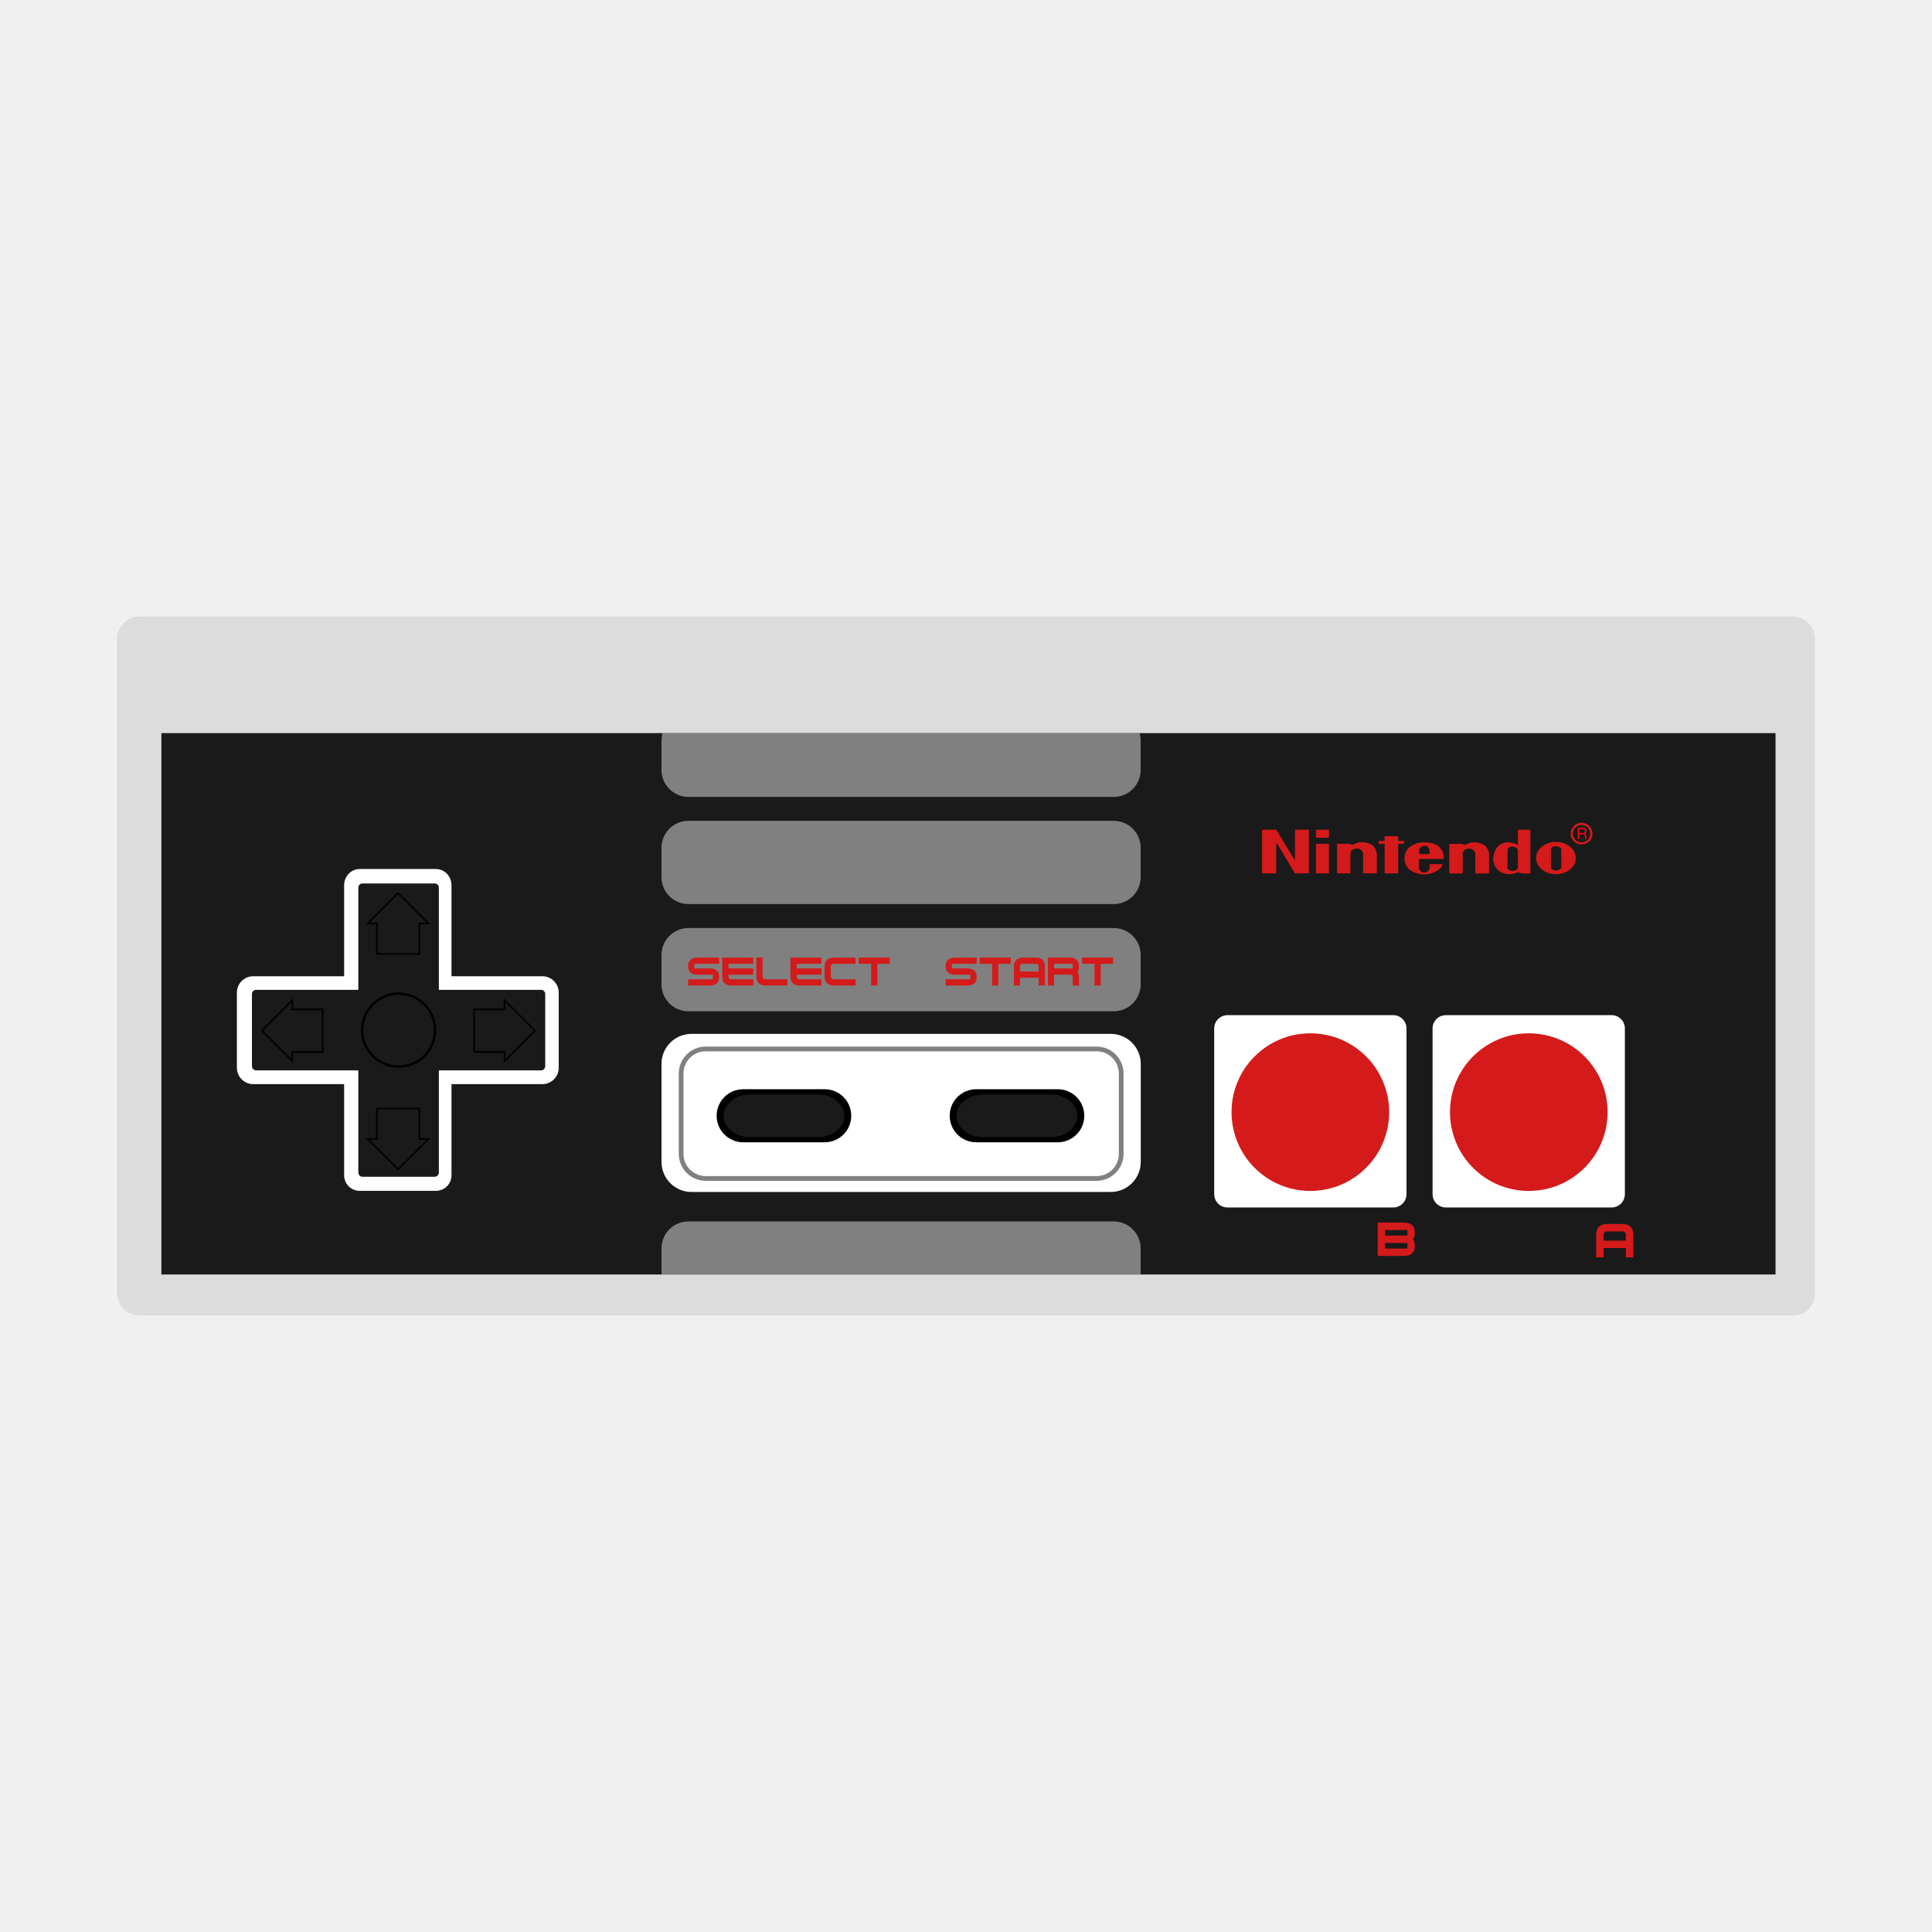
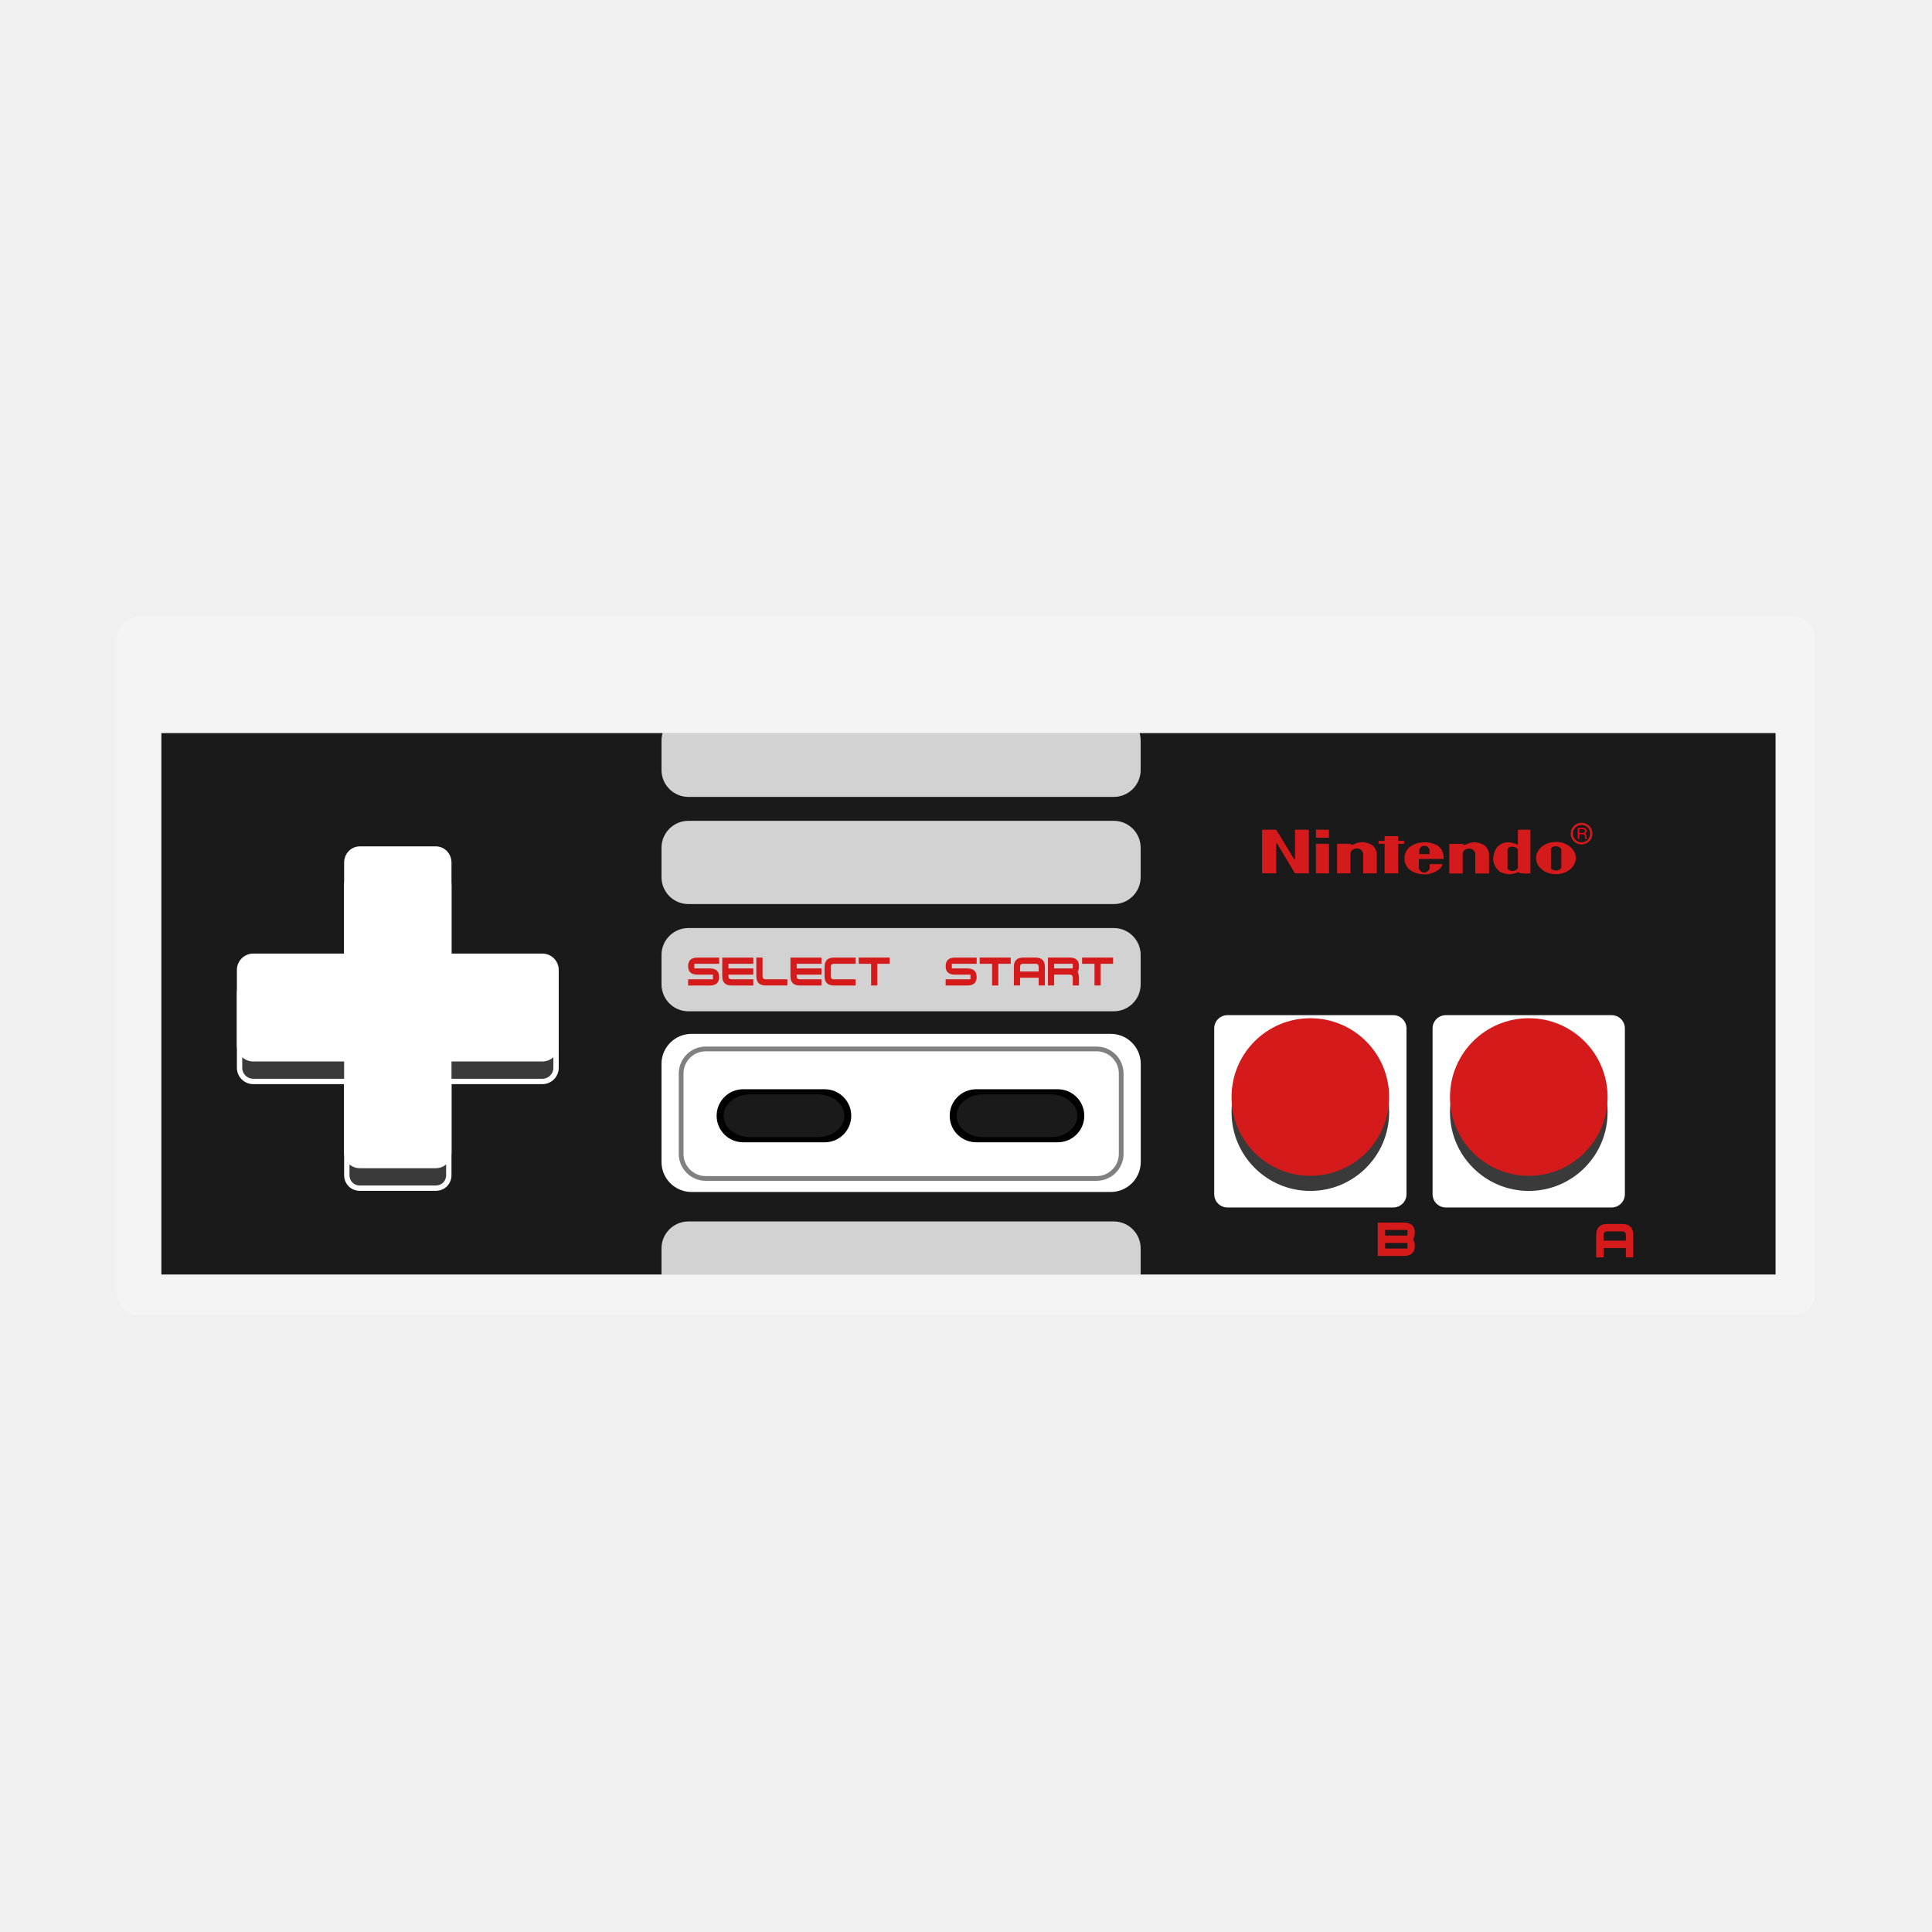
<svg xmlns="http://www.w3.org/2000/svg" id="svg2" version="1.1" width="512" height="512">
  <defs id="defs6" />
  <rect id="rect11983" x="42.729" y="194.23" width="427.817" height="143.591" style="fill:#1a1a1a" />
-   <path id="rect12203" d="m 182.443,189.123 112.706,0 c 3.943,0 7.139,3.196 7.139,7.139 l 0,7.79 c 0,3.943 -3.196,7.139 -7.139,7.139 l -112.706,0 c -3.943,0 -7.139,-3.196 -7.139,-7.139 l 0,-7.79 c 7.4e-4,-3.943 3.197,-7.139 7.139,-7.139 z" style="fill:#808080" />
-   <path id="rect13178" d="m 182.443,323.696 112.706,0 c 3.943,0 7.139,3.196 7.139,7.139 l 0,7.79 c 0,3.943 -3.196,7.139 -7.139,7.139 l -112.706,0 c -3.943,0 -7.139,-3.196 -7.139,-7.139 l 0,-7.79 c 7.4e-4,-3.943 3.197,-7.139 7.139,-7.139 z" style="fill:#808080" />
-   <path id="rect11976" d="m 36.994,163.381 c -3.315,0 -5.994,2.679 -5.994,5.994 l 0,173.25 c 0,3.315 2.68,5.994 5.994,5.993 l 438.158,0 c 3.315,0 5.848,-2.679 5.848,-5.993 l 0,-173.25 c 0,-3.315 -2.533,-5.994 -5.848,-5.994 l -438.158,0 0,0 z m 5.702,30.848 427.929,0 0,143.566 -427.929,0 0,-143.566 0,0 z" style="fill:#dcdcdc" />
-   <path id="rect2235" d="m 95.373,231.006 c -1.975,0 -3.465,1.629 -3.465,3.604 l 0,24.814 -24.814,0 c -1.975,0 -3.604,1.63 -3.604,3.604 l 0,19.962 c 0,1.975 1.629,3.604 3.604,3.604 l 24.814,0 0,24.814 c 0,1.975 1.491,3.466 3.465,3.466 l 20.101,0 c 1.975,0 3.465,-1.49 3.465,-3.466 l 0,-24.814 24.814,0 c 1.975,0 3.604,-1.629 3.604,-3.604 l 0,-19.962 c 0,-1.975 -1.629,-3.604 -3.604,-3.604 l -24.814,0 0,-24.814 c 0,-1.975 -1.491,-3.604 -3.465,-3.604 l -20.101,0 z" style="stroke:#ffffff;stroke-width:1.421;stroke-linecap:round;fill:#ffffff;fill-opacity:1" />
-   <path id="rect3757" d="m 96.065,234.131 c -0.625,0 -1.107,0.483 -1.107,1.107 l 0,27.082 -27.082,0 c -0.624,0 -1.107,0.482 -1.107,1.107 l 0,19.079 c 0,0.625 0.483,1.157 1.107,1.157 l 27.082,0 0,27.033 c 0,0.624 0.483,1.157 1.107,1.157 l 19.129,0 c 0.625,0 1.107,-0.534 1.107,-1.157 l 0,-27.033 27.082,0 c 0.625,0 1.107,-0.533 1.107,-1.157 l 0,-19.079 c 0,-0.625 -0.483,-1.107 -1.107,-1.107 l -27.082,0 0,-27.082 c 0,-0.625 -0.482,-1.107 -1.107,-1.107 l -19.129,0 z" style="fill:#1a1a1a" />
-   <path id="rect11986" d="m 182.443,217.523 112.706,0 c 3.943,0 7.139,3.196 7.139,7.138 l 0,7.79 c 0,3.943 -3.196,7.139 -7.139,7.139 l -112.706,0 c -3.943,0 -7.139,-3.196 -7.139,-7.139 l 0,-7.79 c 7.4e-4,-3.942 3.197,-7.138 7.139,-7.138 z" style="fill:#808080" />
+   <path id="rect12203" d="m 182.443,189.123 112.706,0 c 3.943,0 7.139,3.196 7.139,7.139 l 0,7.79 c 0,3.943 -3.196,7.139 -7.139,7.139 l -112.706,0 c -3.943,0 -7.139,-3.196 -7.139,-7.139 l 0,-7.79 c 7.4e-4,-3.943 3.197,-7.139 7.139,-7.139 z" style="fill:#d2d2d2;fill-opacity:1" />
+   <path id="rect13178" d="m 182.443,323.696 112.706,0 c 3.943,0 7.139,3.196 7.139,7.139 l 0,7.79 c 0,3.943 -3.196,7.139 -7.139,7.139 l -112.706,0 c -3.943,0 -7.139,-3.196 -7.139,-7.139 l 0,-7.79 c 7.4e-4,-3.943 3.197,-7.139 7.139,-7.139 z" style="fill:#d2d2d2;fill-opacity:1" />
+   <path id="rect11976" d="m 36.994,163.381 c -3.315,0 -5.994,2.679 -5.994,5.994 l 0,173.25 c 0,3.315 2.68,5.994 5.994,5.993 l 438.158,0 c 3.315,0 5.848,-2.679 5.848,-5.993 l 0,-173.25 c 0,-3.315 -2.533,-5.994 -5.848,-5.994 l -438.158,0 0,0 z m 5.702,30.848 427.929,0 0,143.566 -427.929,0 0,-143.566 0,0 z" style="fill:#f4f4f4;fill-opacity:1" />
+   <path id="rect2235" d="m 95.373,231.006 c -1.975,0 -3.465,1.629 -3.465,3.604 l 0,24.814 -24.814,0 c -1.975,0 -3.604,1.63 -3.604,3.604 l 0,19.962 c 0,1.975 1.629,3.604 3.604,3.604 l 24.814,0 0,24.814 c 0,1.975 1.491,3.466 3.465,3.466 l 20.101,0 c 1.975,0 3.465,-1.49 3.465,-3.466 l 0,-24.814 24.814,0 c 1.975,0 3.604,-1.629 3.604,-3.604 l 0,-19.962 c 0,-1.975 -1.629,-3.604 -3.604,-3.604 l -24.814,0 0,-24.814 c 0,-1.975 -1.491,-3.604 -3.465,-3.604 l -20.101,0 z" style="stroke:#ffffff;stroke-width:1.421;stroke-linecap:round;fill:#3a3a3a;fill-opacity:1" />
+   <path id="rect11986" d="m 182.443,217.523 112.706,0 c 3.943,0 7.139,3.196 7.139,7.138 l 0,7.79 c 0,3.943 -3.196,7.139 -7.139,7.139 l -112.706,0 c -3.943,0 -7.139,-3.196 -7.139,-7.139 l 0,-7.79 c 7.4e-4,-3.942 3.197,-7.138 7.139,-7.138 z" style="fill:#d2d2d2;fill-opacity:1" />
  <path style="fill:#ffffff;fill-opacity:1" d="m 325.286,269.03 43.943,0 c 1.939,0 3.509,1.572 3.509,3.509 l 0,43.943 c 0,1.937 -1.57,3.509 -3.509,3.509 l -43.943,0 c -1.939,0 -3.509,-1.572 -3.509,-3.509 l 0,-43.943 c 0,-1.939 1.572,-3.509 3.509,-3.509 z" id="rect11997" />
  <path style="fill:#ffffff;fill-opacity:1" d="m 383.156,269.03 43.943,0 c 1.937,0 3.509,1.572 3.509,3.509 l 0,43.943 c 0,1.937 -1.572,3.509 -3.509,3.509 l -43.943,0 c -1.939,0 -3.509,-1.572 -3.509,-3.509 l 0,-43.943 c 0,-1.939 1.572,-3.509 3.509,-3.509 z" id="rect12003" />
-   <path id="rect12205" d="m 182.443,245.938 112.706,0 c 3.943,0 7.139,3.196 7.139,7.139 l 0,7.79 c 0,3.943 -3.196,7.139 -7.139,7.139 l -112.706,0 c -3.943,0 -7.139,-3.196 -7.139,-7.139 l 0,-7.79 c 0,-3.943 3.197,-7.139 7.139,-7.139 z" style="fill:#808080" />
+   <path id="rect12205" d="m 182.443,245.938 112.706,0 c 3.943,0 7.139,3.196 7.139,7.139 l 0,7.79 c 0,3.943 -3.196,7.139 -7.139,7.139 l -112.706,0 c -3.943,0 -7.139,-3.196 -7.139,-7.139 l 0,-7.79 c 0,-3.943 3.197,-7.139 7.139,-7.139 z" style="fill:#d2d2d2;fill-opacity:1" />
  <path id="rect12199" d="m 183.261,273.984 111.093,0 c 4.394,0 7.956,3.562 7.956,7.957 l 0,25.987 c 0,4.395 -3.562,7.957 -7.956,7.957 l -111.093,0 c -4.395,0 -7.957,-3.562 -7.957,-7.957 l 0,-25.987 c -7.4e-4,-4.394 3.562,-7.957 7.957,-7.957 z" style="fill:#ffffff;fill-opacity:1" />
  <path id="rect12207" d="m 187.025,277.979 103.585,0 c 3.6,0 6.518,2.918 6.518,6.518 l 0,21.287 c 0,3.6 -2.918,6.517 -6.518,6.517 l -103.585,0 c -3.6,0 -6.518,-2.918 -6.518,-6.517 l 0,-21.287 c 0,-3.599 2.918,-6.518 6.518,-6.518 z" style="fill:#ffffff;stroke:#808080;stroke-width:1.254;stroke-linecap:round;fill-opacity:1" />
  <path id="rect4247" d="m 196.944,288.659 21.614,0 c 3.882,0 7.029,3.147 7.029,7.03 l 0,0 c 0,3.882 -3.147,7.029 -7.029,7.029 l -21.614,0 c -3.882,0 -7.029,-3.147 -7.029,-7.029 l 0,0 c 0,-3.883 3.147,-7.03 7.029,-7.03 z" />
  <path id="rect5332" d="m 258.706,288.659 21.614,0 c 3.882,0 7.03,3.147 7.03,7.03 l 0,0 c 0,3.882 -3.147,7.029 -7.03,7.029 l -21.614,0 c -3.882,0 -7.03,-3.147 -7.03,-7.029 l 0,0 c 0,-3.883 3.147,-7.03 7.03,-7.03 z" />
  <path style="fill:#fe0016" d="m 418.521,219.751 0.984,0 c 0.131,0 0.24,0.02 0.326,0.057 0.132,0.076 0.22,0.218 0.22,0.426 0,0.193 -0.065,0.329 -0.174,0.402 -0.11,0.072 -0.241,0.112 -0.438,0.112 l -0.918,0 0,-0.996 0,0 z m 0,2.579 0,-1.252 0.918,0 c 0.153,0 0.285,0.015 0.35,0.052 0.132,0.065 0.198,0.195 0.218,0.385 l 0.022,0.485 c 0,0.116 0,0.193 0.022,0.232 0,0.04 0,0.072 0.022,0.099 l 0.48,0 0,-0.068 c -0.065,-0.026 -0.087,-0.085 -0.11,-0.176 -0.022,-0.055 -0.043,-0.138 -0.043,-0.249 l -0.022,-0.391 c 0,-0.168 -0.021,-0.292 -0.087,-0.367 -0.044,-0.076 -0.132,-0.138 -0.263,-0.184 0.132,-0.068 0.24,-0.157 0.307,-0.266 0.086,-0.114 0.108,-0.258 0.108,-0.43 0,-0.337 -0.131,-0.566 -0.415,-0.69 -0.131,-0.065 -0.327,-0.096 -0.546,-0.096 l -1.355,0 0,2.92 0.393,0" id="path7029" />
-   <path style="fill:#d41a1a;fill-opacity:1" d="M 419.135 218.049 C 417.539 218.049 416.248 219.337 416.248 220.924 C 416.248 221.691 416.556 222.413 417.102 222.957 C 417.649 223.5 418.369 223.801 419.135 223.801 C 419.899 223.801 420.621 223.499 421.168 222.957 C 421.713 222.413 422.02 221.691 422.02 220.924 C 422.02 220.157 421.713 219.437 421.168 218.893 C 420.621 218.351 419.899 218.049 419.135 218.049 z M 419.135 218.619 C 419.747 218.619 420.337 218.86 420.773 219.295 C 421.188 219.73 421.43 220.308 421.43 220.924 C 421.43 222.196 420.402 223.23 419.135 223.23 C 418.523 223.23 417.931 222.989 417.494 222.555 C 417.057 222.119 416.816 221.54 416.816 220.924 C 416.816 220.308 417.057 219.73 417.494 219.295 C 417.932 218.86 418.523 218.619 419.135 218.619 z M 334.449 219.891 L 334.449 231.453 L 338.217 231.453 L 338.217 223.611 C 338.217 223.611 338.218 223.107 338.479 223.621 L 343.184 231.453 L 346.867 231.453 L 346.867 219.891 L 343.184 219.891 L 343.184 227.645 C 343.184 227.645 343.184 227.993 342.953 227.645 C 342.708 227.297 338.217 219.891 338.217 219.891 L 334.449 219.891 z M 348.742 219.891 L 348.742 221.998 L 352.193 221.998 L 352.193 219.891 L 348.742 219.891 z M 402.252 219.891 L 402.252 223.912 C 401.068 223.267 399.089 222.866 397.848 223.674 C 396.288 224.426 395.755 226.2 395.697 227.76 C 395.755 228.942 396.448 230.288 397.473 230.988 C 398.758 231.774 400.476 231.886 401.92 231.285 C 402.05 231.227 402.193 231.164 402.309 231.094 C 402.424 231.183 402.568 231.254 402.727 231.311 C 403.752 231.666 405.572 231.453 405.572 231.453 L 405.572 219.891 L 402.252 219.891 z M 366.936 221.596 L 366.936 222.85 L 365.363 222.85 L 365.318 223.611 L 366.936 223.611 L 366.936 231.455 L 370.531 231.455 L 370.531 223.611 L 372.135 223.611 L 372.076 222.85 L 370.531 222.85 L 370.531 221.596 L 366.936 221.596 z M 412.344 223.117 C 409.427 223.117 407.074 225.033 407.074 227.396 C 407.074 229.758 409.427 231.676 412.344 231.676 C 415.245 231.675 417.6 229.758 417.6 227.396 C 417.6 225.033 415.246 223.117 412.344 223.117 z M 360.852 223.18 C 360.509 223.19 360.168 223.242 359.832 223.35 C 359.096 223.475 358.243 224.284 357.883 223.611 L 354.344 223.611 L 354.344 231.453 L 357.883 231.453 L 357.883 226.018 C 357.883 226.018 358.157 224.864 359.557 224.855 C 360.971 224.847 361.246 226.109 361.246 226.109 L 361.246 231.453 L 364.871 231.453 L 364.871 226.018 C 364.871 226.018 364.567 224.686 363.701 223.996 C 362.9 223.512 361.878 223.15 360.852 223.18 z M 390.582 223.211 C 390.24 223.221 389.896 223.273 389.561 223.381 C 388.825 223.505 387.973 224.313 387.627 223.641 L 384.074 223.641 L 384.074 231.484 L 387.627 231.484 L 387.627 226.049 C 387.627 226.049 387.886 224.897 389.301 224.887 C 390.702 224.878 390.975 226.141 390.975 226.141 L 390.975 231.484 L 394.613 231.484 L 394.613 226.049 C 394.613 226.049 394.296 224.717 393.443 224.027 C 392.631 223.544 391.609 223.181 390.582 223.211 z M 377.158 223.223 C 375.83 223.291 374.509 223.726 373.434 224.586 C 372.683 225.232 372.15 226.416 372.207 227.545 C 372.207 228.567 372.626 229.586 373.334 230.287 C 374.734 231.469 376.827 232.007 378.877 231.578 C 380.22 231.148 381.939 230.502 382.314 228.996 L 378.877 228.996 L 378.861 230.154 C 378.861 230.154 378.544 231.229 377.404 231.229 C 376.263 231.229 376.004 230.02 376.004 230.02 L 376.047 227.643 L 382.617 227.643 C 382.602 225.448 381.679 224.596 380.928 224.057 C 379.823 223.452 378.487 223.154 377.158 223.223 z M 348.742 223.609 L 348.742 231.453 L 352.193 231.453 L 352.193 223.609 L 348.742 223.609 z M 377.518 224.146 C 378.673 224.146 378.818 225.285 378.818 225.285 L 378.848 226.344 L 376.117 226.344 L 376.117 225.186 C 376.117 225.186 376.348 224.146 377.518 224.146 z M 412.271 224.264 C 413.311 224.273 413.76 224.98 413.76 224.98 L 413.76 229.943 C 413.76 229.943 413.399 230.709 412.359 230.717 C 411.565 230.708 411.016 230.135 411.016 230.135 L 411.016 224.98 C 411.016 224.98 411.233 224.253 412.271 224.264 z M 400.779 224.373 C 401.819 224.38 402.252 225.09 402.252 225.09 L 402.252 230.053 C 402.252 230.053 401.891 230.817 400.865 230.826 C 400.056 230.817 399.508 230.244 399.508 230.244 L 399.508 225.09 C 399.508 225.09 399.739 224.363 400.779 224.373 z M 200.436 253.764 L 200.436 258.695 C 200.436 260.339 201.257 261.16 202.9 261.16 L 208.654 261.16 L 208.654 259.518 L 202.9 259.518 C 202.353 259.518 202.078 259.243 202.078 258.695 L 202.078 253.764 L 200.436 253.764 z M 227.568 253.764 L 227.568 255.408 L 230.855 255.408 L 230.855 261.16 L 232.5 261.16 L 232.5 255.408 L 235.787 255.408 L 235.787 253.764 L 227.568 253.764 z M 259.633 253.764 L 259.633 255.408 L 262.922 255.408 L 262.922 261.16 L 264.564 261.16 L 264.564 255.408 L 267.854 255.408 L 267.854 253.764 L 259.633 253.764 z M 277.717 253.764 L 277.717 261.16 L 279.359 261.16 L 279.359 258.283 L 283.471 258.283 C 284.018 258.283 284.293 258.558 284.293 259.105 L 284.293 261.16 L 285.936 261.16 L 285.936 259.105 C 285.936 258.481 285.817 257.975 285.582 257.586 C 285.817 257.252 285.936 256.728 285.936 256.016 C 285.936 254.514 285.115 253.764 283.471 253.764 L 277.717 253.764 z M 286.768 253.764 L 286.768 255.408 L 290.055 255.408 L 290.055 261.16 L 291.699 261.16 L 291.699 255.408 L 294.986 255.408 L 294.986 253.764 L 286.768 253.764 z M 271.148 253.768 C 269.504 253.768 268.684 254.59 268.684 256.234 L 268.684 261.166 L 270.326 261.166 L 270.326 259.109 L 275.258 259.109 L 275.258 261.166 L 276.902 261.166 L 276.902 256.234 C 276.902 254.59 276.082 253.768 274.438 253.768 L 271.148 253.768 z M 184.828 253.773 C 183.184 253.773 182.361 254.538 182.361 256.066 C 182.361 257.552 183.184 258.293 184.828 258.293 L 188.938 258.293 L 188.938 259.527 L 182.361 259.527 L 182.361 261.17 L 188.115 261.17 C 189.759 261.17 190.582 260.418 190.582 258.91 C 190.582 257.404 189.759 256.648 188.115 256.648 L 184.006 256.648 L 184.006 255.416 L 190.582 255.416 L 190.582 253.773 L 184.828 253.773 z M 191.404 253.773 L 191.404 258.705 C 191.404 260.349 192.226 261.17 193.869 261.17 L 199.623 261.17 L 199.623 259.525 L 193.869 259.525 C 193.321 259.525 193.049 259.251 193.049 258.703 L 193.049 258.291 L 199.623 258.291 L 199.623 256.648 L 193.049 256.648 L 193.049 255.416 L 199.623 255.416 L 199.623 253.773 L 191.404 253.773 z M 209.477 253.773 L 209.477 258.705 C 209.477 260.349 210.299 261.17 211.943 261.17 L 217.697 261.17 L 217.697 259.525 L 211.943 259.525 C 211.396 259.525 211.121 259.251 211.121 258.703 L 211.121 258.291 L 217.697 258.291 L 217.697 256.648 L 211.121 256.648 L 211.121 255.416 L 217.697 255.416 L 217.697 253.773 L 209.477 253.773 z M 220.988 253.773 C 219.344 253.773 218.521 254.595 218.521 256.238 L 218.521 258.705 C 218.521 260.349 219.344 261.17 220.988 261.17 L 226.742 261.17 L 226.742 259.527 L 220.988 259.527 C 220.44 259.527 220.166 259.253 220.166 258.705 L 220.166 256.238 C 220.166 255.69 220.44 255.416 220.988 255.416 L 226.742 255.416 L 226.742 253.773 L 220.988 253.773 z M 253.07 253.773 C 251.426 253.773 250.604 254.537 250.604 256.066 C 250.604 257.552 251.426 258.293 253.07 258.293 L 257.18 258.293 L 257.18 259.527 L 250.604 259.527 L 250.604 261.17 L 250.605 261.17 L 256.359 261.17 C 258.003 261.17 258.824 260.418 258.824 258.91 C 258.824 257.404 258.003 256.648 256.359 256.648 L 252.248 256.648 L 252.248 255.416 L 258.824 255.416 L 258.824 253.773 L 253.07 253.773 z M 279.359 255.408 L 284.291 255.408 L 284.291 256.641 L 279.359 256.641 L 279.359 255.408 z M 271.148 255.41 L 274.436 255.41 C 274.983 255.41 275.258 255.686 275.258 256.234 L 275.258 257.467 L 270.326 257.467 L 270.326 256.234 C 270.326 255.686 270.6 255.41 271.148 255.41 z M 347.256 273.84 C 335.722 273.84 326.371 283.191 326.371 294.725 C 326.371 306.258 335.722 315.609 347.256 315.609 C 358.789 315.609 368.141 306.26 368.141 294.725 C 368.141 283.189 358.789 273.84 347.256 273.84 z M 405.146 273.84 C 393.611 273.84 384.26 283.191 384.26 294.725 C 384.26 306.258 393.611 315.609 405.146 315.609 C 416.68 315.609 426.031 306.26 426.031 294.725 C 426.031 283.189 416.68 273.838 405.146 273.84 z M 365.111 323.992 L 365.111 332.84 L 371.994 332.84 C 373.96 332.84 374.943 331.946 374.943 330.156 C 374.943 329.429 374.785 328.848 374.471 328.416 C 374.785 327.976 374.943 327.394 374.943 326.666 C 374.943 324.883 373.96 323.992 371.994 323.992 L 365.111 323.992 z M 425.953 324.361 C 423.987 324.361 423.004 325.346 423.004 327.312 L 423.004 333.211 L 424.971 333.211 L 424.971 330.752 L 430.869 330.752 L 430.869 333.211 L 432.836 333.211 L 432.836 327.312 C 432.836 325.346 431.853 324.361 429.887 324.361 L 425.953 324.361 z M 367.078 325.957 L 372.977 325.957 L 372.977 327.434 L 367.078 327.434 L 367.078 325.957 z M 425.953 326.328 L 429.885 326.328 C 430.541 326.328 430.869 326.655 430.869 327.311 L 430.869 328.785 L 424.969 328.785 L 424.969 327.311 C 424.969 326.655 425.297 326.328 425.953 326.328 z M 367.078 329.398 L 372.977 329.398 L 372.977 330.873 L 367.078 330.873 L 367.078 329.398 z " id="path2921" />
-   <path id="path2950" d="m 77.46,265.076 -4.027,4.028 -4.027,4.027 4.027,4.028 4.027,4.027 0,-2.416 8.054,0 0,-11.276 -8.054,0 0,-2.418 z" style="fill:none;stroke:#000000;stroke-width:0.43" />
-   <path id="path3727" d="m 133.711,265.076 4.027,4.028 4.027,4.027 -4.027,4.028 -4.027,4.027 0,-2.416 -8.054,0 0,-11.276 8.054,0 0,-2.418 z" style="fill:none;stroke:#000000;stroke-width:0.43" />
-   <path id="path3729" d="m 113.559,244.73 -4.027,-4.027 -4.027,-4.027 -4.027,4.027 -4.027,4.027 2.416,0 0,8.054 11.276,0 0,-8.054 2.416,0 z" style="fill:none;stroke:#000000;stroke-width:0.43" />
-   <path id="path3731" d="m 113.559,301.836 -4.027,4.028 -4.027,4.027 -4.027,-4.027 -4.027,-4.028 2.416,0 0,-8.054 11.276,0 0,8.054 2.416,0 z" style="fill:none;stroke:#000000;stroke-width:0.43" />
-   <path id="path3763" d="m 115.302,272.996 c 0.003,5.338 -4.321,9.668 -9.659,9.671 -5.338,0.004 -9.668,-4.321 -9.671,-9.659 0,-0.004 0,-0.009 0,-0.013 -0.004,-5.338 4.321,-9.668 9.659,-9.671 5.337,-0.004 9.668,4.321 9.671,9.659 0,0.004 0,0.009 0,0.013 z" style="fill:none;stroke:#000000;stroke-width:0.633" />
+   <path style="fill:#3a3a3a;fill-opacity:1" d="m 347.256,273.84 c -11.534,0 -20.885,9.351 -20.885,20.885 0,11.534 9.351,20.885 20.885,20.885 11.534,0 20.885,-9.349 20.885,-20.885 0,-11.536 -9.351,-20.885 -20.885,-20.885 z m 57.891,0 c -11.536,0 -20.887,9.351 -20.887,20.885 0,11.534 9.351,20.885 20.887,20.885 11.534,0 20.885,-9.349 20.885,-20.885 0,-11.536 -9.351,-20.887 -20.885,-20.885 z" id="path2921-6" />
+   <path style="fill:#d41a1a;fill-opacity:1" d="m 419.135,218.049 c -1.596,0 -2.887,1.288 -2.887,2.875 0,0.767 0.308,1.489 0.854,2.033 0.547,0.543 1.268,0.844 2.033,0.844 0.764,0 1.486,-0.302 2.033,-0.844 0.545,-0.544 0.852,-1.266 0.852,-2.033 0,-0.767 -0.307,-1.487 -0.852,-2.031 -0.547,-0.542 -1.269,-0.844 -2.033,-0.844 z m 0,0.57 c 0.612,0 1.202,0.241 1.639,0.676 0.415,0.435 0.656,1.013 0.656,1.629 0,1.272 -1.027,2.307 -2.295,2.307 -0.612,0 -1.204,-0.241 -1.641,-0.676 -0.437,-0.435 -0.678,-1.015 -0.678,-1.631 0,-0.616 0.241,-1.194 0.678,-1.629 0.438,-0.435 1.029,-0.676 1.641,-0.676 z m -84.686,1.271 v 11.562 h 3.768 v -7.842 c 0,0 0.001,-0.504 0.262,0.01 l 4.705,7.832 h 3.684 v -11.562 h -3.684 v 7.754 c 0,0 4.2e-4,0.349 -0.23,0 -0.246,-0.348 -4.736,-7.754 -4.736,-7.754 z m 14.293,0 v 2.107 h 3.451 v -2.107 z m 53.51,0 v 4.021 c -1.184,-0.646 -3.163,-1.046 -4.404,-0.238 -1.56,0.752 -2.093,2.526 -2.15,4.086 0.057,1.182 0.75,2.528 1.775,3.229 1.285,0.785 3.003,0.898 4.447,0.297 0.13,-0.058 0.273,-0.121 0.389,-0.191 0.115,0.09 0.26,0.16 0.418,0.217 1.026,0.355 2.846,0.143 2.846,0.143 v -11.562 z m -35.316,1.705 v 1.254 h -1.572 l -0.045,0.762 h 1.617 v 7.844 h 3.596 v -7.844 h 1.604 l -0.059,-0.762 h -1.545 v -1.254 z m 45.408,1.521 c -2.917,0 -5.27,1.916 -5.27,4.279 0,2.362 2.353,4.279 5.27,4.279 2.901,-0.001 5.256,-1.918 5.256,-4.279 0,-2.363 -2.354,-4.279 -5.256,-4.279 z m -51.492,0.062 c -0.342,0.01 -0.684,0.063 -1.02,0.17 -0.736,0.126 -1.589,0.935 -1.949,0.262 h -3.539 v 7.842 h 3.539 v -5.436 c 0,0 0.274,-1.153 1.674,-1.162 1.415,-0.008 1.689,1.254 1.689,1.254 v 5.344 h 3.625 v -5.436 c 0,0 -0.304,-1.332 -1.17,-2.021 -0.801,-0.484 -1.823,-0.846 -2.85,-0.816 z m 29.73,0.031 c -0.342,0.01 -0.686,0.062 -1.021,0.17 -0.736,0.124 -1.587,0.933 -1.934,0.26 h -3.553 v 7.844 h 3.553 v -5.436 c 0,0 0.259,-1.152 1.674,-1.162 1.401,-0.009 1.674,1.254 1.674,1.254 v 5.344 h 3.639 v -5.436 c 0,0 -0.318,-1.332 -1.17,-2.021 -0.812,-0.483 -1.834,-0.847 -2.861,-0.816 z m -13.424,0.012 c -1.328,0.069 -2.649,0.503 -3.725,1.363 -0.751,0.646 -1.284,1.83 -1.227,2.959 0,1.022 0.419,2.041 1.127,2.742 1.4,1.182 3.493,1.72 5.543,1.291 1.343,-0.43 3.062,-1.076 3.438,-2.582 h -3.438 l -0.016,1.158 c 0,0 -0.317,1.074 -1.457,1.074 -1.141,0 -1.4,-1.209 -1.4,-1.209 l 0.043,-2.377 h 6.57 c -0.015,-2.195 -0.938,-3.047 -1.689,-3.586 -1.104,-0.605 -2.441,-0.902 -3.77,-0.834 z m -28.416,0.387 v 7.844 h 3.451 v -7.844 z m 28.775,0.537 c 1.155,0 1.301,1.139 1.301,1.139 l 0.029,1.059 h -2.73 v -1.158 c 0,0 0.231,-1.039 1.4,-1.039 z m 34.754,0.117 c 1.04,0.009 1.488,0.717 1.488,0.717 v 4.963 c 0,0 -0.361,0.765 -1.4,0.773 -0.794,-0.009 -1.344,-0.582 -1.344,-0.582 v -5.154 c 0,0 0.217,-0.727 1.256,-0.717 z m -11.492,0.109 c 1.04,0.007 1.473,0.717 1.473,0.717 v 4.963 c 0,0 -0.361,0.765 -1.387,0.773 -0.809,-0.009 -1.357,-0.582 -1.357,-0.582 v -5.154 c 0,0 0.231,-0.727 1.271,-0.717 z m -200.344,29.391 v 4.932 c 0,1.643 0.821,2.465 2.465,2.465 h 5.754 v -1.643 h -5.754 c -0.548,0 -0.822,-0.274 -0.822,-0.822 v -4.932 z m 27.133,0 v 1.645 h 3.287 v 5.752 H 232.5 v -5.752 h 3.287 v -1.645 z m 32.064,0 v 1.645 h 3.289 v 5.752 h 1.643 v -5.752 h 3.289 v -1.645 z m 18.084,0 v 7.396 h 1.643 v -2.877 h 4.111 c 0.548,0 0.822,0.274 0.822,0.822 v 2.055 h 1.643 v -2.055 c 0,-0.624 -0.118,-1.131 -0.354,-1.52 0.235,-0.334 0.354,-0.858 0.354,-1.57 0,-1.501 -0.821,-2.252 -2.465,-2.252 z m 9.051,0 v 1.645 h 3.287 v 5.752 h 1.645 v -5.752 h 3.287 v -1.645 z m -15.619,0.004 c -1.644,0 -2.465,0.823 -2.465,2.467 v 4.932 h 1.643 v -2.057 h 4.932 v 2.057 h 1.645 v -4.932 c 0,-1.644 -0.821,-2.467 -2.465,-2.467 z m -86.32,0.006 c -1.644,0 -2.467,0.764 -2.467,2.293 0,1.485 0.823,2.227 2.467,2.227 h 4.109 v 1.234 h -6.576 v 1.643 h 5.754 c 1.644,0 2.467,-0.752 2.467,-2.26 0,-1.507 -0.823,-2.262 -2.467,-2.262 h -4.109 v -1.232 h 6.576 v -1.643 z m 6.576,0 v 4.932 c 0,1.644 0.821,2.465 2.465,2.465 h 5.754 v -1.645 h -5.754 c -0.548,0 -0.82,-0.274 -0.82,-0.822 v -0.412 h 6.574 v -1.643 h -6.574 v -1.232 h 6.574 v -1.643 z m 18.072,0 v 4.932 c 0,1.644 0.823,2.465 2.467,2.465 h 5.754 v -1.645 h -5.754 c -0.548,0 -0.822,-0.274 -0.822,-0.822 v -0.412 h 6.576 v -1.643 h -6.576 v -1.232 h 6.576 v -1.643 z m 11.512,0 c -1.644,0 -2.467,0.821 -2.467,2.465 v 2.467 c 0,1.644 0.823,2.465 2.467,2.465 h 5.754 v -1.643 h -5.754 c -0.548,0 -0.822,-0.274 -0.822,-0.822 v -2.467 c 0,-0.548 0.274,-0.822 0.822,-0.822 h 5.754 v -1.643 z m 32.082,0 c -1.644,0 -2.467,0.764 -2.467,2.293 0,1.485 0.823,2.227 2.467,2.227 h 4.109 v 1.234 h -6.576 v 1.643 h 0.002 5.754 c 1.644,0 2.465,-0.752 2.465,-2.26 0,-1.507 -0.821,-2.262 -2.465,-2.262 h -4.111 v -1.232 h 6.576 v -1.643 z m 26.289,1.635 h 4.932 v 1.232 h -4.932 z m -8.211,0.002 h 3.287 c 0.548,0 0.822,0.276 0.822,0.824 v 1.232 h -4.932 v -1.232 c 0,-0.549 0.274,-0.824 0.822,-0.824 z m 76.107,14.43 c -11.534,0 -20.885,9.351 -20.885,20.885 0,11.534 9.351,20.885 20.885,20.885 11.534,0 20.885,-9.349 20.885,-20.885 0,-11.536 -9.351,-20.885 -20.885,-20.885 z m 57.891,0 c -11.536,0 -20.887,9.351 -20.887,20.885 0,11.534 9.351,20.885 20.887,20.885 11.534,0 20.885,-9.349 20.885,-20.885 0,-11.536 -9.351,-20.887 -20.885,-20.885 z m -40.035,54.152 v 8.848 h 6.883 c 1.966,0 2.949,-0.894 2.949,-2.684 0,-0.727 -0.158,-1.308 -0.473,-1.74 0.315,-0.44 0.473,-1.022 0.473,-1.75 0,-1.783 -0.983,-2.674 -2.949,-2.674 z m 60.842,0.369 c -1.966,0 -2.949,0.985 -2.949,2.951 v 5.898 h 1.967 v -2.459 h 5.898 v 2.459 h 1.967 v -5.898 c 0,-1.966 -0.983,-2.951 -2.949,-2.951 z m -58.875,1.596 h 5.898 v 1.477 h -5.898 z m 58.875,0.371 h 3.932 c 0.656,10e-6 0.984,0.327 0.984,0.982 v 1.475 h -5.9 v -1.475 c 0,-0.656 0.329,-0.982 0.984,-0.982 z m -58.875,3.07 h 5.898 v 1.475 h -5.898 z" id="path2921" />
  <path id="rect3789" d="m 198.797,290.028 17.934,0 c 3.882,0 7.029,2.535 7.029,5.663 l 0,0 c 0,3.128 -3.147,5.663 -7.029,5.663 l -17.934,0 c -3.882,0 -7.029,-2.535 -7.029,-5.663 l 0,0 c 0,-3.128 3.147,-5.663 7.029,-5.663 z" style="fill:#1a1a1a" />
  <path id="rect3791" d="m 260.542,290.028 17.935,0 c 3.882,0 7.029,2.535 7.029,5.663 l 0,0 c 0,3.128 -3.147,5.663 -7.029,5.663 l -17.935,0 c -3.882,0 -7.029,-2.535 -7.029,-5.663 l 0,0 c 0,-3.128 3.147,-5.663 7.029,-5.663 z" style="fill:#1a1a1a" />
+   <path id="rect2235-3" d="m 95.373,225.006 c -1.975,0 -3.465,1.629 -3.465,3.604 v 24.814 h -24.814 c -1.975,0 -3.604,1.63 -3.604,3.604 v 19.962 c 0,1.975 1.629,3.604 3.604,3.604 h 24.814 v 24.814 c 0,1.975 1.491,3.466 3.465,3.466 h 20.101 c 1.975,0 3.465,-1.49 3.465,-3.466 v -24.814 h 24.814 c 1.975,0 3.604,-1.629 3.604,-3.604 v -19.962 c 0,-1.975 -1.629,-3.604 -3.604,-3.604 h -24.814 v -24.814 c 0,-1.975 -1.491,-3.604 -3.465,-3.604 z" style="fill:#ffffff;fill-opacity:1;stroke:#ffffff;stroke-width:1.421;stroke-linecap:round" />
</svg>
